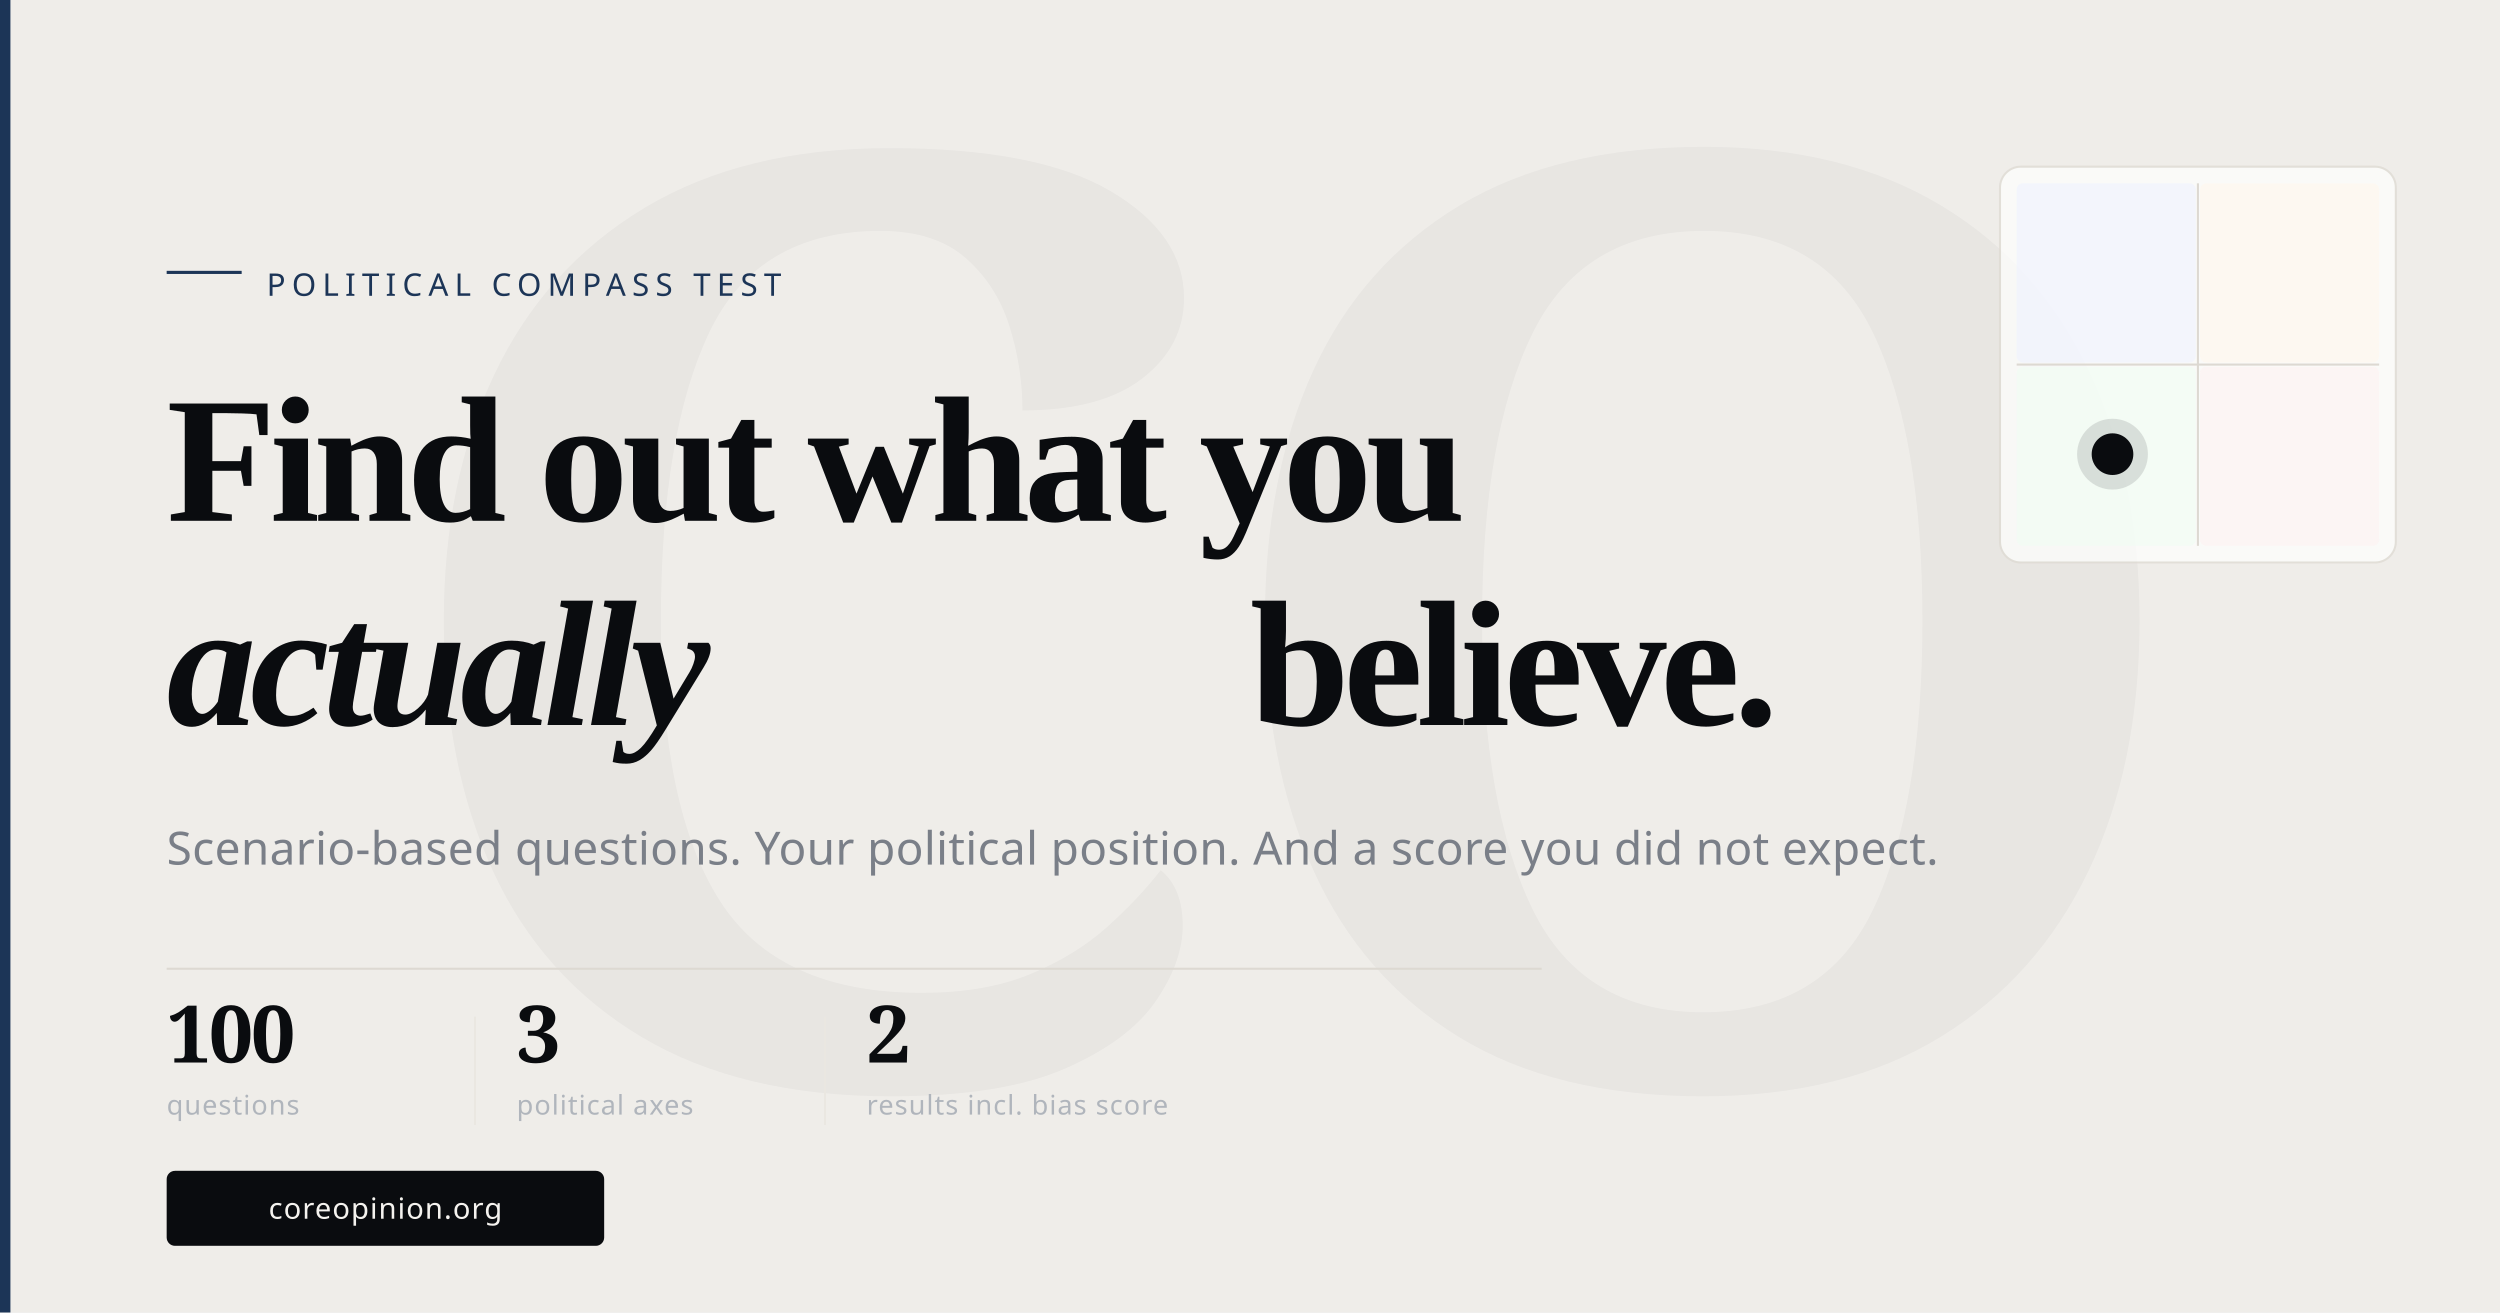
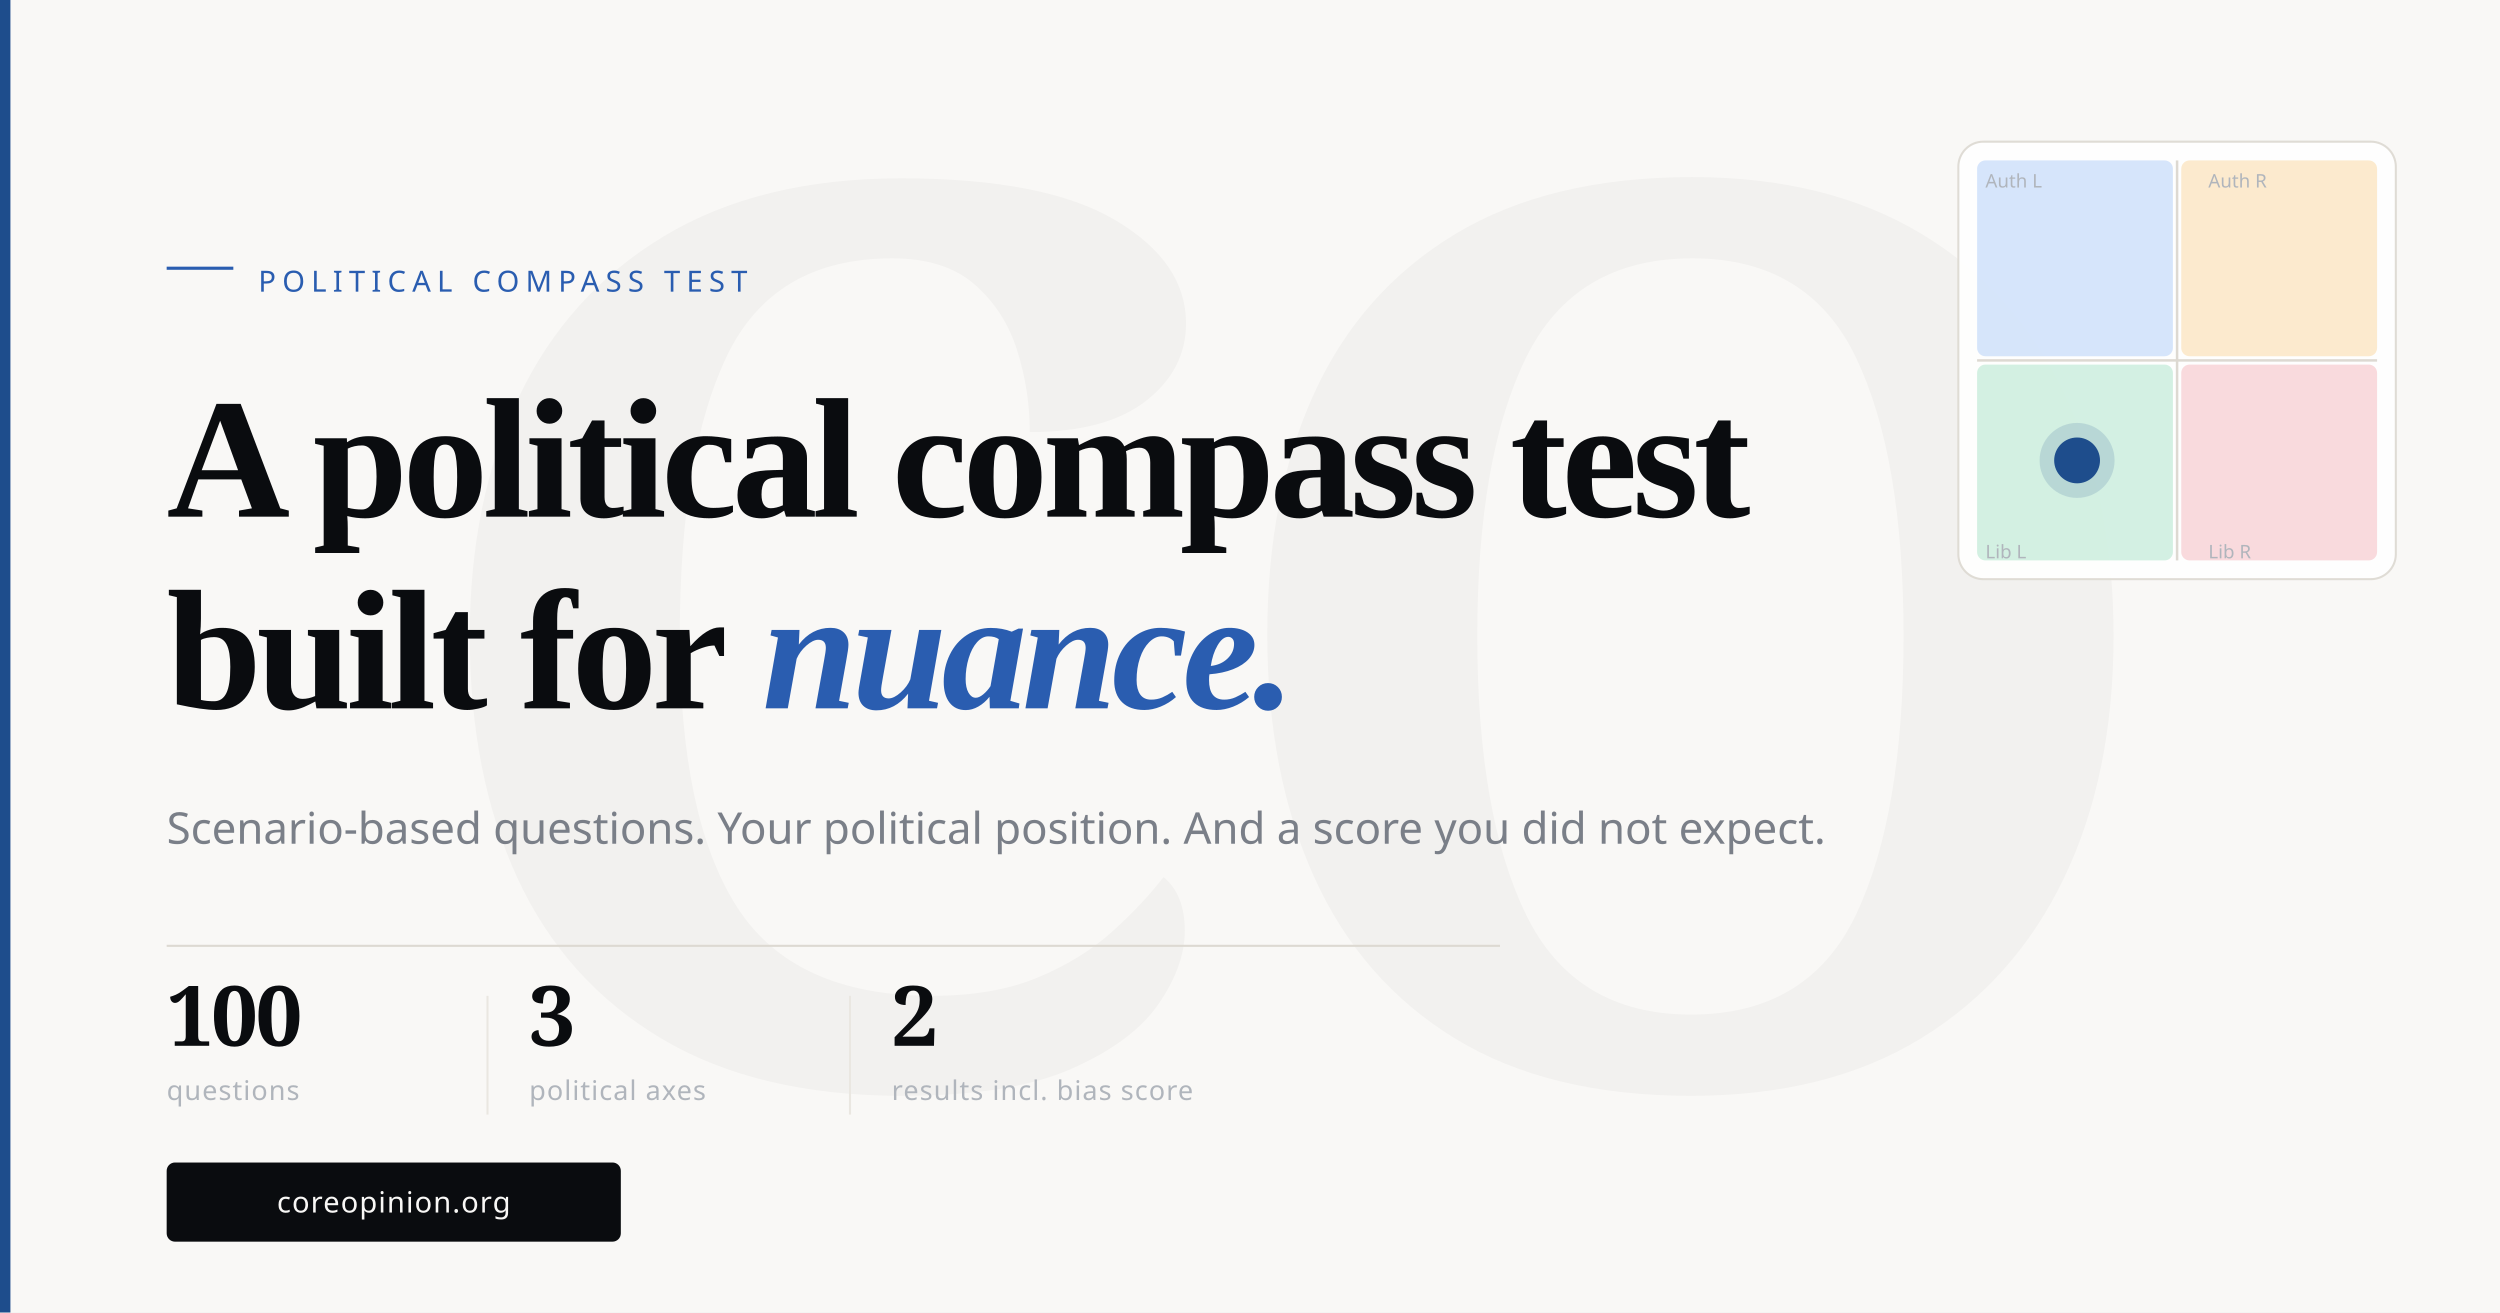
<svg xmlns="http://www.w3.org/2000/svg" viewBox="0 0 1200 630" width="1200" height="630">
-   <defs>
-     <filter id="grain">
-       <feTurbulence type="fractalNoise" baseFrequency="0.65" numOctaves="3" stitchTiles="stitch" />
-       <feColorMatrix type="saturate" values="0" />
-       <feBlend in="SourceGraphic" mode="multiply" result="blend" />
-       <feComposite in="blend" in2="SourceGraphic" operator="in" />
-     </filter>
-   </defs>
-   <rect width="1200" height="630" fill="#F5F3EF" />
-   <rect width="1200" height="630" fill="#0A0C0F" opacity="0.025" />
-   <text x="620" y="520" font-family="Georgia, serif" font-size="620" font-weight="700" fill="#0A0C0F" opacity="0.032" text-anchor="middle" letter-spacing="-20">CO</text>
-   <rect x="0" y="0" width="5" height="630" fill="#1C3557" />
-   <g transform="translate(960, 80)">
-     <rect x="0" y="0" width="190" height="190" rx="10" fill="white" opacity="0.7" stroke="#DDD9D2" stroke-width="1" />
-     <rect x="8" y="8" width="86" height="86" rx="3" fill="#EEF2FF" opacity="0.6" />
-     <rect x="96" y="8" width="86" height="86" rx="3" fill="#FFF7ED" opacity="0.6" />
-     <rect x="8" y="96" width="86" height="86" rx="3" fill="#F0FDF4" opacity="0.6" />
-     <rect x="96" y="96" width="86" height="86" rx="3" fill="#FEF2F2" opacity="0.6" />
-     <line x1="95" y1="8" x2="95" y2="182" stroke="#DDD9D2" stroke-width="1" />
-     <line x1="8" y1="95" x2="182" y2="95" stroke="#DDD9D2" stroke-width="1" />
-     <circle cx="54" cy="138" r="10" fill="#0A0C0F" />
-     <circle cx="54" cy="138" r="17" fill="#0A0C0F" opacity="0.12" />
+   <rect width="1200" height="630" fill="#F9F8F6" />
+   <text x="620" y="520" font-family="Georgia,serif" font-size="600" font-weight="700" fill="#0A0C0F" opacity="0.028" text-anchor="middle" letter-spacing="-18">CO</text>
+   <rect x="0" y="0" width="5" height="630" fill="#1E4D8C" />
+   <g transform="translate(940, 68)">
+     <rect x="0" y="0" width="210" height="210" rx="12" fill="white" stroke="#DDD9D2" stroke-width="1" opacity="0.9" />
+     <rect x="9" y="9" width="94" height="94" rx="4" fill="#4B8EF1" opacity="0.22" />
+     <rect x="107" y="9" width="94" height="94" rx="4" fill="#F5A623" opacity="0.22" />
+     <rect x="9" y="107" width="94" height="94" rx="4" fill="#3DBF82" opacity="0.22" />
+     <rect x="107" y="107" width="94" height="94" rx="4" fill="#E85D6B" opacity="0.22" />
+     <line x1="105" y1="9" x2="105" y2="201" stroke="#DDD9D2" stroke-width="1.2" />
+     <line x1="9" y1="105" x2="201" y2="105" stroke="#DDD9D2" stroke-width="1.2" />
+     <text x="13" y="22" font-size="9" fill="#B0B5BC" font-family="Outfit,sans-serif">Auth L</text>
+     <text x="120" y="22" font-size="9" fill="#B0B5BC" font-family="Outfit,sans-serif">Auth R</text>
+     <text x="13" y="200" font-size="9" fill="#B0B5BC" font-family="Outfit,sans-serif">Lib L</text>
+     <text x="120" y="200" font-size="9" fill="#B0B5BC" font-family="Outfit,sans-serif">Lib R</text>
+     <circle cx="57" cy="153" r="11" fill="#1E4D8C" />
+     <circle cx="57" cy="153" r="18" fill="#1E4D8C" opacity="0.15" />
  </g>
-   <rect x="80" y="130" width="36" height="1.5" fill="#1C3557" />
-   <text x="128" y="142" font-family="Outfit, sans-serif" font-size="15" font-weight="400" fill="#1C3557" letter-spacing="3">POLITICAL COMPASS TEST</text>
-   <text x="80" y="250" font-family="Georgia, 'Times New Roman', serif" font-size="86" font-weight="700" fill="#0A0C0F" letter-spacing="-3">Find out what you</text>
-   <text x="80" y="348" font-family="Georgia, 'Times New Roman', serif" font-size="86" font-weight="700" fill="#0A0C0F" letter-spacing="-3" font-style="italic">actually</text>
-   <text x="80" y="348" font-family="Georgia, 'Times New Roman', serif" font-size="86" font-weight="700" fill="#0A0C0F" letter-spacing="-3">
-     <tspan dx="520">believe.</tspan>
+   <rect x="80" y="128" width="32" height="1.5" fill="#2A5DB0" />
+   <text x="124" y="140" font-family="Outfit,sans-serif" font-size="14" font-weight="400" fill="#2A5DB0" letter-spacing="3">POLITICAL COMPASS TEST</text>
+   <text x="80" y="248" font-family="Georgia,'Times New Roman',serif" font-size="82" font-weight="700" fill="#0A0C0F" letter-spacing="-2.5">A political compass test</text>
+   <text x="80" y="340" font-family="Georgia,'Times New Roman',serif" font-size="82" font-weight="700" fill="#0A0C0F" letter-spacing="-2.5">built for
+     <tspan font-style="italic" fill="#2A5DB0">nuance.</tspan>
  </text>
-   <text x="80" y="415" font-family="Outfit, Georgia, sans-serif" font-size="22" font-weight="300" fill="#7A7F88" letter-spacing="0.2">
+   <text x="80" y="405" font-family="Outfit,sans-serif" font-size="21" font-weight="300" fill="#7A7F88">
    Scenario-based questions. Your political position. And a score you did not expect.
  </text>
-   <line x1="80" y1="465" x2="740" y2="465" stroke="#DDD9D2" stroke-width="1" />
-   <text x="80" y="510" font-family="Georgia, serif" font-size="38" font-weight="700" fill="#0A0C0F" letter-spacing="-1">100</text>
-   <text x="80" y="535" font-family="Outfit, sans-serif" font-size="13" font-weight="300" fill="#B0B5BC" letter-spacing="0.5">questions</text>
-   <line x1="228" y1="488" x2="228" y2="540" stroke="#EAE7E1" stroke-width="1" />
-   <text x="248" y="510" font-family="Georgia, serif" font-size="38" font-weight="700" fill="#0A0C0F" letter-spacing="-1">3</text>
-   <text x="248" y="535" font-family="Outfit, sans-serif" font-size="13" font-weight="300" fill="#B0B5BC" letter-spacing="0.5">political axes</text>
-   <line x1="396" y1="488" x2="396" y2="540" stroke="#EAE7E1" stroke-width="1" />
-   <text x="416" y="510" font-family="Georgia, serif" font-size="38" font-weight="700" fill="#0A0C0F" letter-spacing="-1">2</text>
-   <text x="416" y="535" font-family="Outfit, sans-serif" font-size="13" font-weight="300" fill="#B0B5BC" letter-spacing="0.5">results incl. bias score</text>
-   <rect x="80" y="562" width="210" height="36" rx="4" fill="#0A0C0F" />
-   <text x="185" y="585" font-family="Outfit, Georgia, sans-serif" font-size="14" font-weight="400" fill="#F5F3EF" text-anchor="middle" letter-spacing="0.5">coreopinion.org</text>
+   <line x1="80" y1="454" x2="720" y2="454" stroke="#DDD9D2" stroke-width="1" />
+   <text x="80" y="502" font-family="Georgia,serif" font-size="40" font-weight="700" fill="#0A0C0F" letter-spacing="-1">100</text>
+   <text x="80" y="528" font-family="Outfit,sans-serif" font-size="13" font-weight="300" fill="#B0B5BC" letter-spacing="0.5">questions</text>
+   <line x1="234" y1="478" x2="234" y2="535" stroke="#EAE7E1" stroke-width="1" />
+   <text x="254" y="502" font-family="Georgia,serif" font-size="40" font-weight="700" fill="#0A0C0F" letter-spacing="-1">3</text>
+   <text x="254" y="528" font-family="Outfit,sans-serif" font-size="13" font-weight="300" fill="#B0B5BC" letter-spacing="0.5">political axes</text>
+   <line x1="408" y1="478" x2="408" y2="535" stroke="#EAE7E1" stroke-width="1" />
+   <text x="428" y="502" font-family="Georgia,serif" font-size="40" font-weight="700" fill="#0A0C0F" letter-spacing="-1">2</text>
+   <text x="428" y="528" font-family="Outfit,sans-serif" font-size="13" font-weight="300" fill="#B0B5BC" letter-spacing="0.5">results incl. bias score</text>
+   <rect x="80" y="558" width="218" height="38" rx="4" fill="#0A0C0F" />
+   <text x="189" y="582" font-family="Outfit,sans-serif" font-size="14" font-weight="400" fill="#F9F8F6" text-anchor="middle" letter-spacing="0.5">coreopinion.org</text>
</svg>
